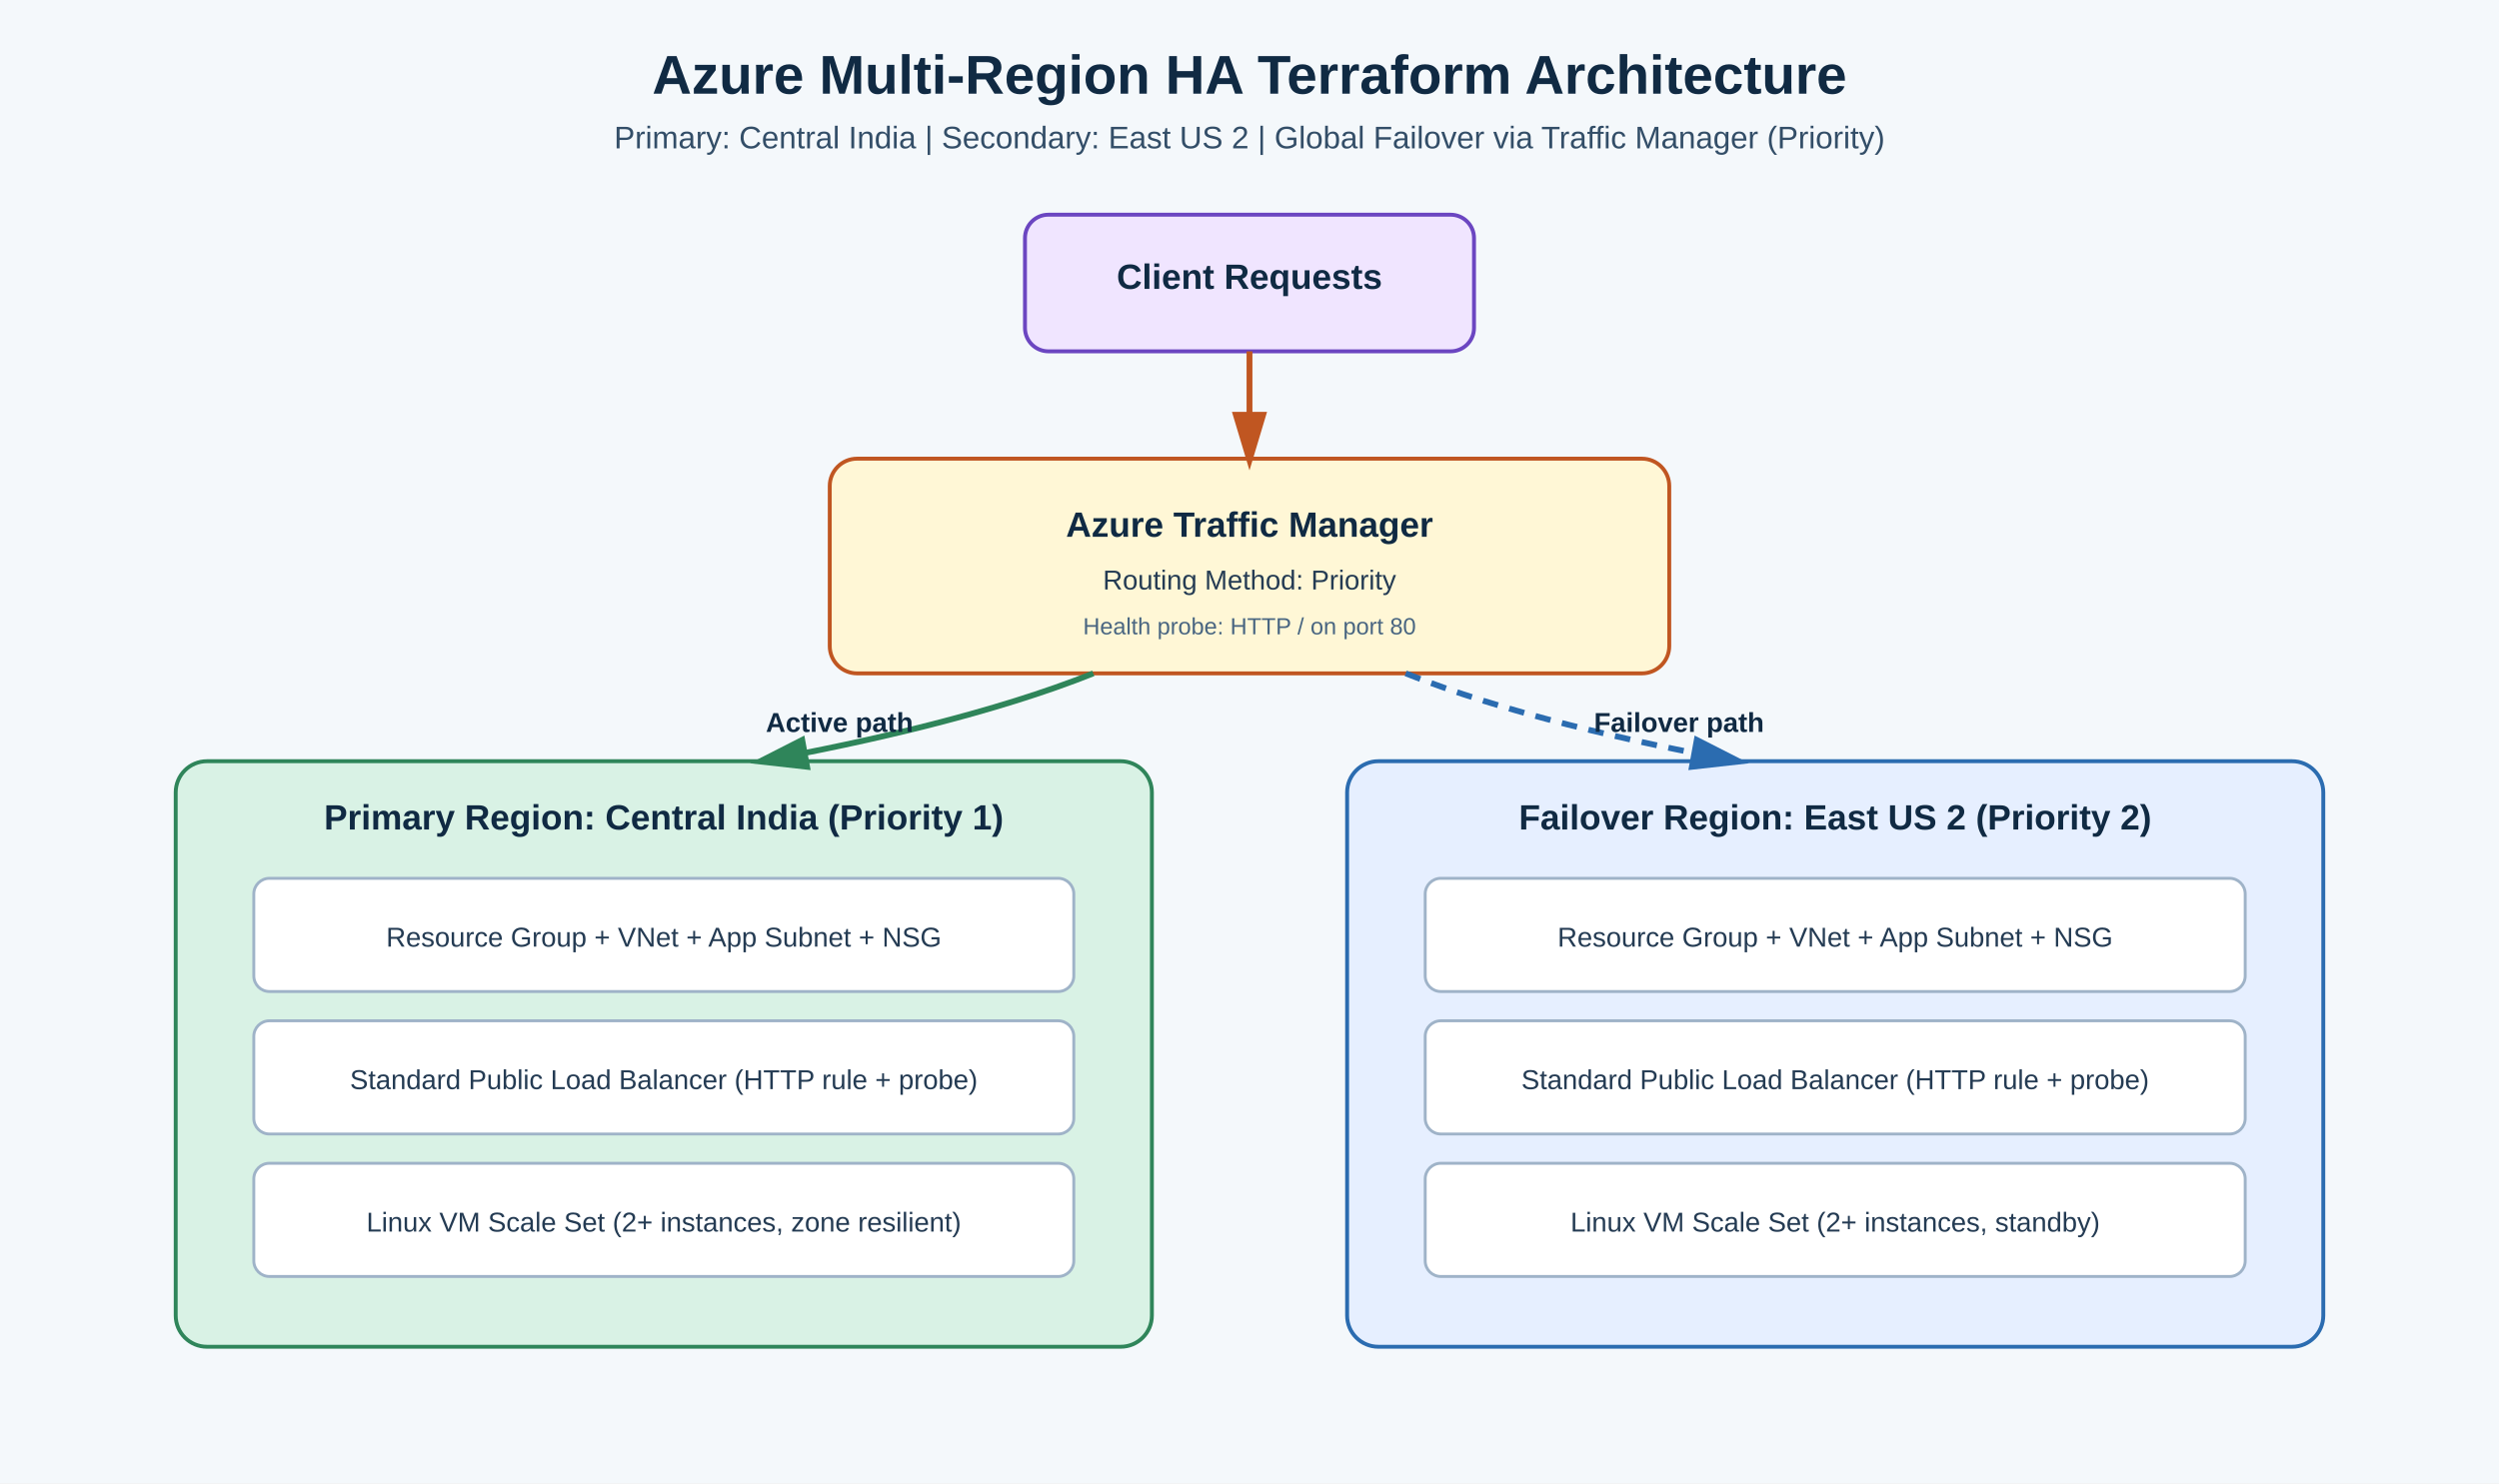
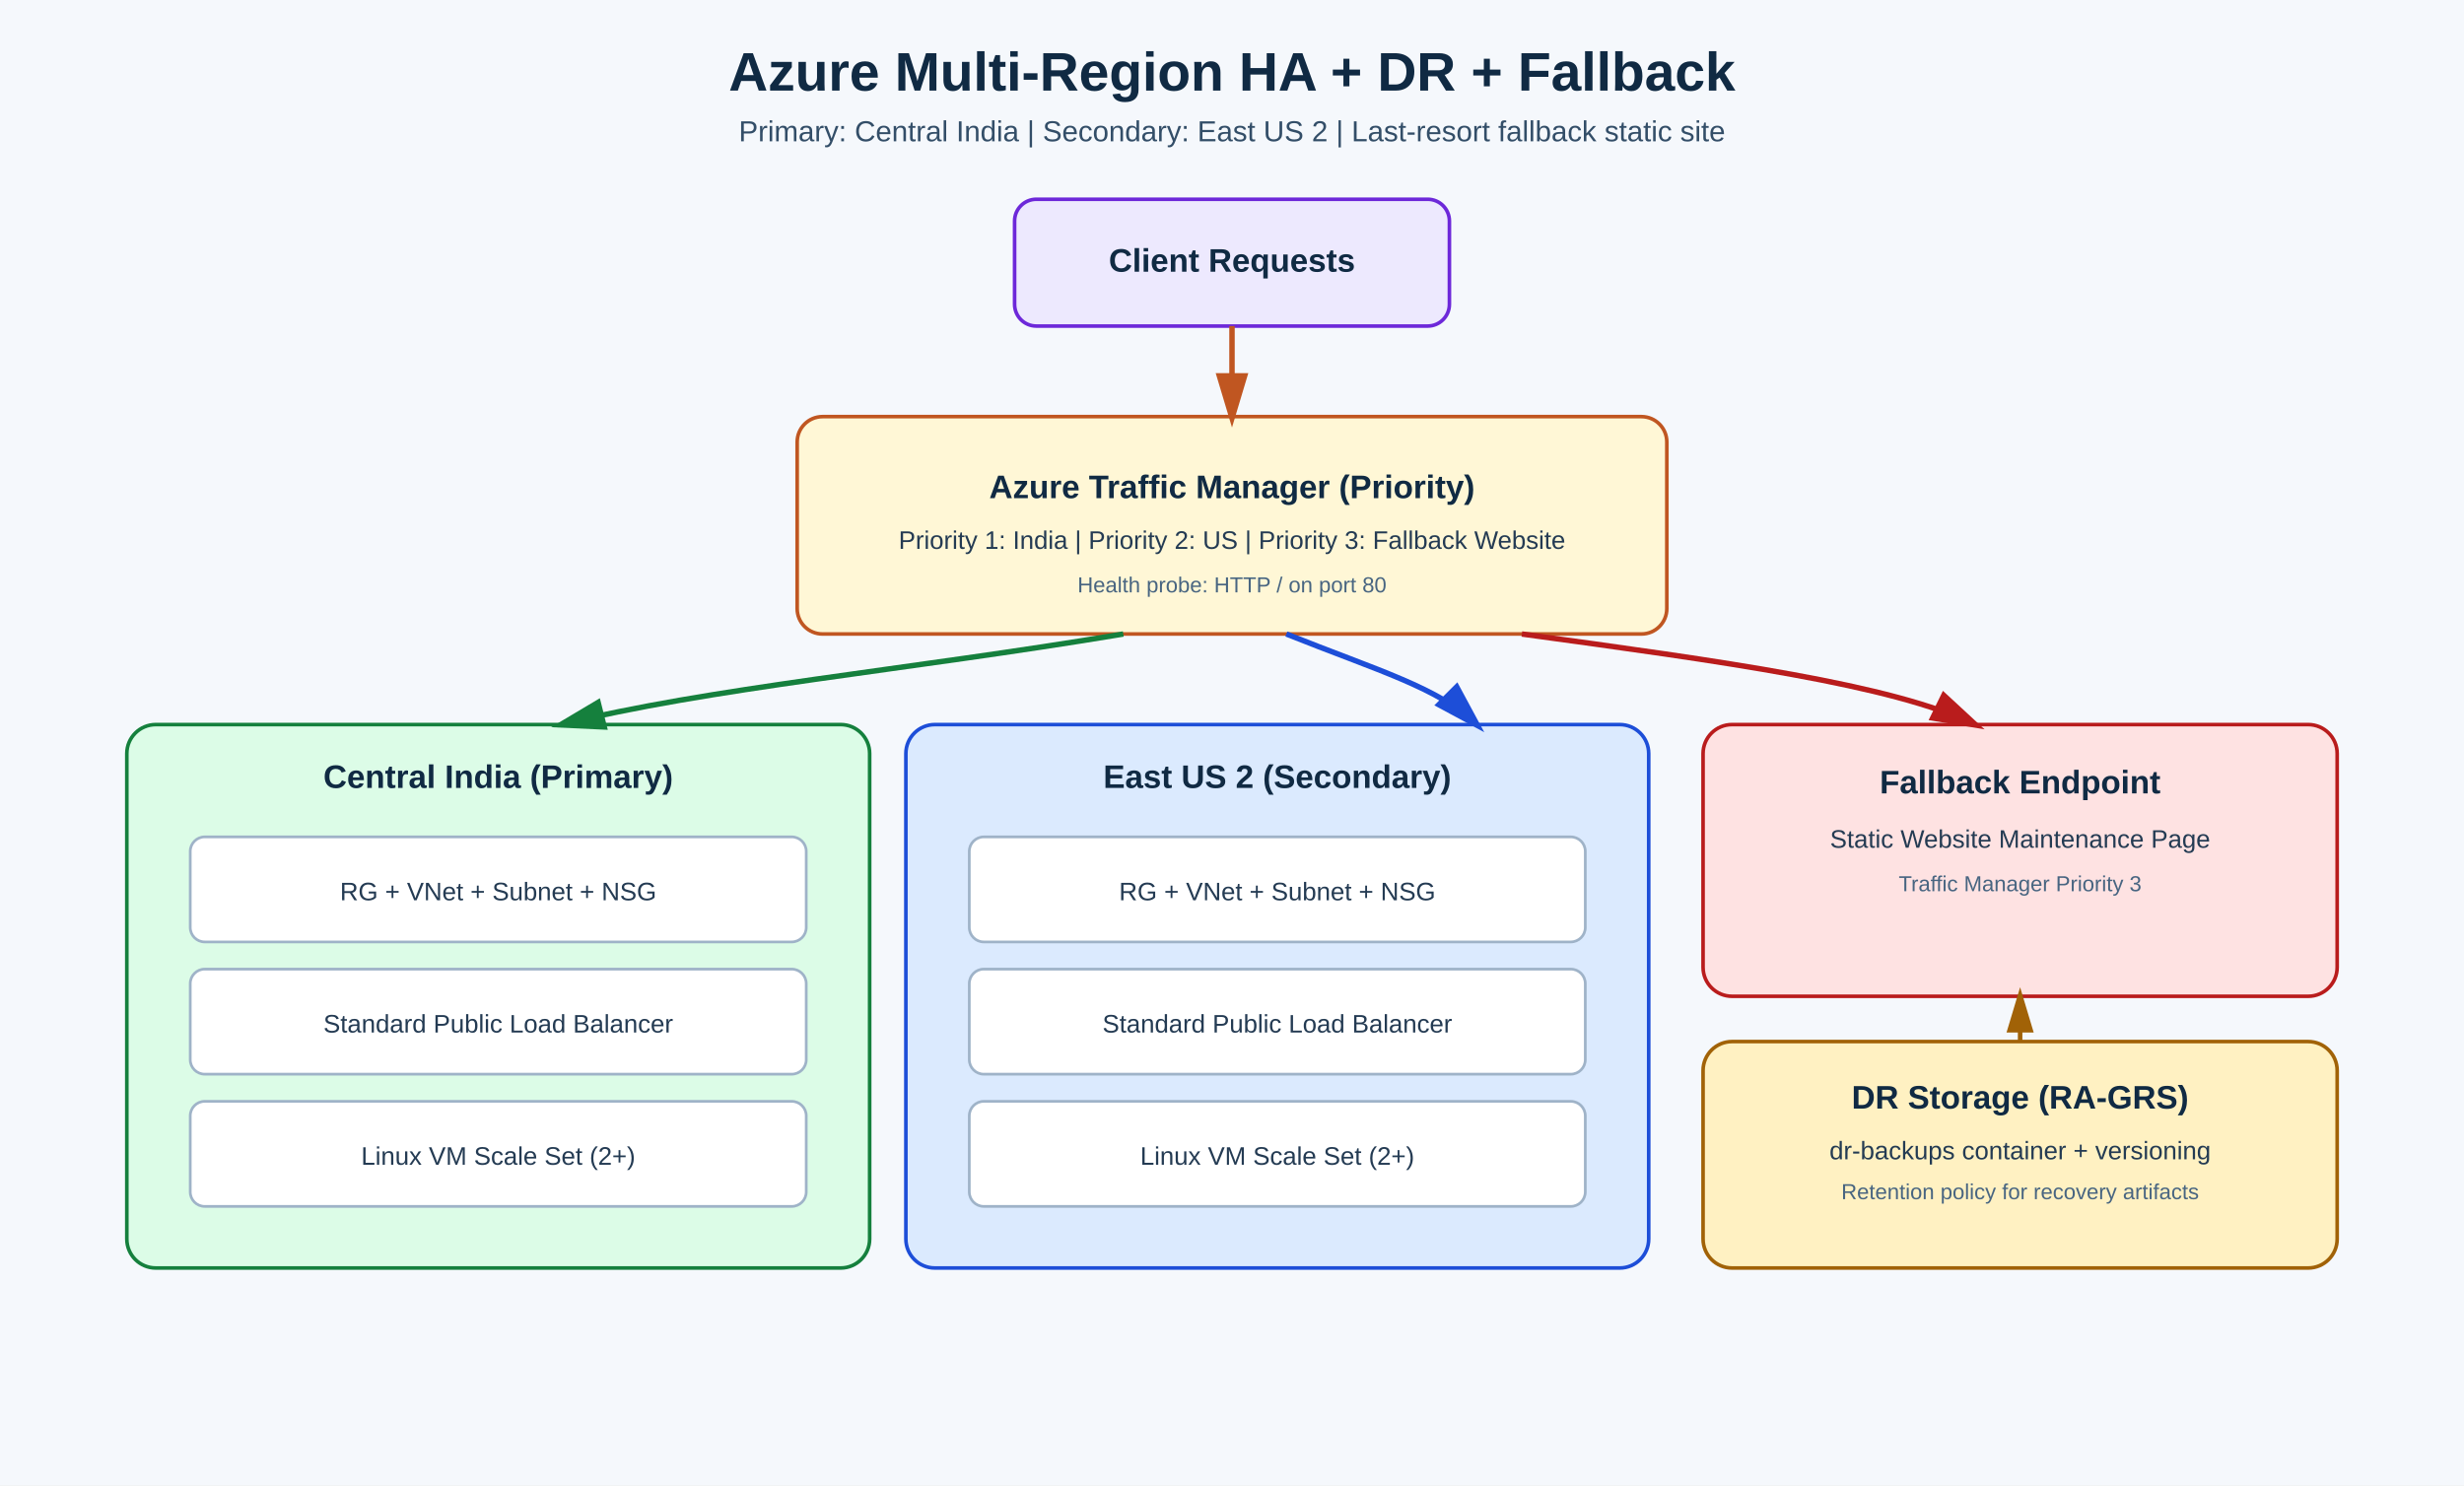
- <svg xmlns="http://www.w3.org/2000/svg" width="1280" height="760" viewBox="0 0 1280 760" role="img" aria-labelledby="title desc">
+ <svg xmlns="http://www.w3.org/2000/svg" width="1360" height="820" viewBox="0 0 1360 820" role="img" aria-labelledby="title desc">
  <defs>
    <style>
-       .bg { fill: #f4f8fb; }
-       .title { font: 700 28px Arial, sans-serif; fill: #102a43; }
+       .bg { fill: #f5f8fc; }
+       .title { font: 700 30px Arial, sans-serif; fill: #102a43; }
      .subtitle { font: 500 16px Arial, sans-serif; fill: #334e68; }
      .box-title { font: 700 18px Arial, sans-serif; fill: #102a43; }
      .box-text { font: 500 14px Arial, sans-serif; fill: #243b53; }
-       .label { font: 700 14px Arial, sans-serif; fill: #102a43; }
      .small { font: 500 12px Arial, sans-serif; fill: #486581; }
-       .primary { fill: #d9f2e5; stroke: #2f855a; stroke-width: 2; }
-       .secondary { fill: #e6efff; stroke: #2b6cb0; stroke-width: 2; }
+       .global { fill: #fff7d6; stroke: #c05621; stroke-width: 2; }
+       .client { fill: #ede9fe; stroke: #6d28d9; stroke-width: 2; }
+       .primary { fill: #dcfce7; stroke: #15803d; stroke-width: 2; }
+       .secondary { fill: #dbeafe; stroke: #1d4ed8; stroke-width: 2; }
+       .fallback { fill: #fee2e2; stroke: #b91c1c; stroke-width: 2; }
+       .dr { fill: #fff1c2; stroke: #a16207; stroke-width: 2; }
      .infra { fill: #ffffff; stroke: #9fb3c8; stroke-width: 1.5; }
-       .global { fill: #fff7d6; stroke: #c05621; stroke-width: 2; }
-       .client { fill: #f0e5ff; stroke: #6b46c1; stroke-width: 2; }
-       .arrow-primary { stroke: #2f855a; stroke-width: 3; fill: none; marker-end: url(#arrow-primary); }
-       .arrow-secondary { stroke: #2b6cb0; stroke-width: 3; fill: none; marker-end: url(#arrow-secondary); }
-       .arrow-global { stroke: #c05621; stroke-width: 3; fill: none; marker-end: url(#arrow-global); }
-       .dash { stroke-dasharray: 8 6; }
+       .arrow-g { stroke: #c05621; stroke-width: 3; fill: none; marker-end: url(#ag); }
+       .arrow-p { stroke: #15803d; stroke-width: 3; fill: none; marker-end: url(#ap); }
+       .arrow-s { stroke: #1d4ed8; stroke-width: 3; fill: none; marker-end: url(#as); }
+       .arrow-f { stroke: #b91c1c; stroke-width: 3; fill: none; marker-end: url(#af); }
+       .arrow-d { stroke: #a16207; stroke-width: 2.5; fill: none; marker-end: url(#ad); stroke-dasharray: 7 6; }
    </style>
-     <marker id="arrow-primary" markerWidth="10" markerHeight="10" refX="8" refY="3" orient="auto">
-       <polygon points="0 0, 10 3, 0 6" fill="#2f855a" />
-     </marker>
-     <marker id="arrow-secondary" markerWidth="10" markerHeight="10" refX="8" refY="3" orient="auto">
-       <polygon points="0 0, 10 3, 0 6" fill="#2b6cb0" />
-     </marker>
-     <marker id="arrow-global" markerWidth="10" markerHeight="10" refX="8" refY="3" orient="auto">
+     <marker id="ag" markerWidth="10" markerHeight="10" refX="8" refY="3" orient="auto">
      <polygon points="0 0, 10 3, 0 6" fill="#c05621" />
    </marker>
+     <marker id="ap" markerWidth="10" markerHeight="10" refX="8" refY="3" orient="auto">
+       <polygon points="0 0, 10 3, 0 6" fill="#15803d" />
+     </marker>
+     <marker id="as" markerWidth="10" markerHeight="10" refX="8" refY="3" orient="auto">
+       <polygon points="0 0, 10 3, 0 6" fill="#1d4ed8" />
+     </marker>
+     <marker id="af" markerWidth="10" markerHeight="10" refX="8" refY="3" orient="auto">
+       <polygon points="0 0, 10 3, 0 6" fill="#b91c1c" />
+     </marker>
+     <marker id="ad" markerWidth="10" markerHeight="10" refX="8" refY="3" orient="auto">
+       <polygon points="0 0, 10 3, 0 6" fill="#a16207" />
+     </marker>
  </defs>
-   <rect class="bg" x="0" y="0" width="1280" height="760" rx="0" />
-   <text class="title" x="640" y="48" text-anchor="middle">Azure Multi-Region HA Terraform Architecture</text>
-   <text class="subtitle" x="640" y="76" text-anchor="middle">Primary: Central India | Secondary: East US 2 | Global Failover via Traffic Manager (Priority)</text>
-   <rect class="client" x="525" y="110" width="230" height="70" rx="12" />
-   <text class="box-title" x="640" y="148" text-anchor="middle">Client Requests</text>
-   <rect class="global" x="425" y="235" width="430" height="110" rx="14" />
-   <text class="box-title" x="640" y="275" text-anchor="middle">Azure Traffic Manager</text>
-   <text class="box-text" x="640" y="302" text-anchor="middle">Routing Method: Priority</text>
-   <text class="small" x="640" y="325" text-anchor="middle">Health probe: HTTP / on port 80</text>
-   <path class="arrow-global" d="M640 180 L640 235" />
-   <rect class="primary" x="90" y="390" width="500" height="300" rx="16" />
-   <text class="box-title" x="340" y="425" text-anchor="middle">Primary Region: Central India (Priority 1)</text>
-   <rect class="infra" x="130" y="450" width="420" height="58" rx="8" />
-   <text class="box-text" x="340" y="485" text-anchor="middle">Resource Group + VNet + App Subnet + NSG</text>
-   <rect class="infra" x="130" y="523" width="420" height="58" rx="8" />
-   <text class="box-text" x="340" y="558" text-anchor="middle">Standard Public Load Balancer (HTTP rule + probe)</text>
-   <rect class="infra" x="130" y="596" width="420" height="58" rx="8" />
-   <text class="box-text" x="340" y="631" text-anchor="middle">Linux VM Scale Set (2+ instances, zone resilient)</text>
-   <rect class="secondary" x="690" y="390" width="500" height="300" rx="16" />
-   <text class="box-title" x="940" y="425" text-anchor="middle">Failover Region: East US 2 (Priority 2)</text>
-   <rect class="infra" x="730" y="450" width="420" height="58" rx="8" />
-   <text class="box-text" x="940" y="485" text-anchor="middle">Resource Group + VNet + App Subnet + NSG</text>
-   <rect class="infra" x="730" y="523" width="420" height="58" rx="8" />
-   <text class="box-text" x="940" y="558" text-anchor="middle">Standard Public Load Balancer (HTTP rule + probe)</text>
-   <rect class="infra" x="730" y="596" width="420" height="58" rx="8" />
-   <text class="box-text" x="940" y="631" text-anchor="middle">Linux VM Scale Set (2+ instances, standby)</text>
-   <path class="arrow-primary" d="M560 345 C510 365, 445 380, 390 390" />
-   <path class="arrow-secondary dash" d="M720 345 C770 365, 835 380, 890 390" />
-   <text class="label" x="430" y="375" text-anchor="middle">Active path</text>
-   <text class="label" x="860" y="375" text-anchor="middle">Failover path</text>
+   <rect class="bg" x="0" y="0" width="1360" height="820" />
+   <text class="title" x="680" y="50" text-anchor="middle">Azure Multi-Region HA + DR + Fallback</text>
+   <text class="subtitle" x="680" y="78" text-anchor="middle">Primary: Central India | Secondary: East US 2 | Last-resort fallback static site</text>
+   <rect class="client" x="560" y="110" width="240" height="70" rx="12" />
+   <text class="box-title" x="680" y="150" text-anchor="middle">Client Requests</text>
+   <rect class="global" x="440" y="230" width="480" height="120" rx="14" />
+   <text class="box-title" x="680" y="275" text-anchor="middle">Azure Traffic Manager (Priority)</text>
+   <text class="box-text" x="680" y="303" text-anchor="middle">Priority 1: India | Priority 2: US | Priority 3: Fallback Website</text>
+   <text class="small" x="680" y="327" text-anchor="middle">Health probe: HTTP / on port 80</text>
+   <path class="arrow-g" d="M680 180 L680 230" />
+   <rect class="primary" x="70" y="400" width="410" height="300" rx="16" />
+   <text class="box-title" x="275" y="435" text-anchor="middle">Central India (Primary)</text>
+   <rect class="infra" x="105" y="462" width="340" height="58" rx="8" />
+   <text class="box-text" x="275" y="497" text-anchor="middle">RG + VNet + Subnet + NSG</text>
+   <rect class="infra" x="105" y="535" width="340" height="58" rx="8" />
+   <text class="box-text" x="275" y="570" text-anchor="middle">Standard Public Load Balancer</text>
+   <rect class="infra" x="105" y="608" width="340" height="58" rx="8" />
+   <text class="box-text" x="275" y="643" text-anchor="middle">Linux VM Scale Set (2+)</text>
+   <rect class="secondary" x="500" y="400" width="410" height="300" rx="16" />
+   <text class="box-title" x="705" y="435" text-anchor="middle">East US 2 (Secondary)</text>
+   <rect class="infra" x="535" y="462" width="340" height="58" rx="8" />
+   <text class="box-text" x="705" y="497" text-anchor="middle">RG + VNet + Subnet + NSG</text>
+   <rect class="infra" x="535" y="535" width="340" height="58" rx="8" />
+   <text class="box-text" x="705" y="570" text-anchor="middle">Standard Public Load Balancer</text>
+   <rect class="infra" x="535" y="608" width="340" height="58" rx="8" />
+   <text class="box-text" x="705" y="643" text-anchor="middle">Linux VM Scale Set (2+)</text>
+   <rect class="fallback" x="940" y="400" width="350" height="150" rx="16" />
+   <text class="box-title" x="1115" y="438" text-anchor="middle">Fallback Endpoint</text>
+   <text class="box-text" x="1115" y="468" text-anchor="middle">Static Website Maintenance Page</text>
+   <text class="small" x="1115" y="492" text-anchor="middle">Traffic Manager Priority 3</text>
+   <rect class="dr" x="940" y="575" width="350" height="125" rx="16" />
+   <text class="box-title" x="1115" y="612" text-anchor="middle">DR Storage (RA-GRS)</text>
+   <text class="box-text" x="1115" y="640" text-anchor="middle">dr-backups container + versioning</text>
+   <text class="small" x="1115" y="662" text-anchor="middle">Retention policy for recovery artifacts</text>
+   <path class="arrow-p" d="M620 350 C500 370, 390 380, 310 400" />
+   <path class="arrow-s" d="M710 350 C760 370, 795 380, 815 400" />
+   <path class="arrow-f" d="M840 350 C950 365, 1045 378, 1090 400" />
+   <path class="arrow-d" d="M1115 575 L1115 550" />
</svg>
